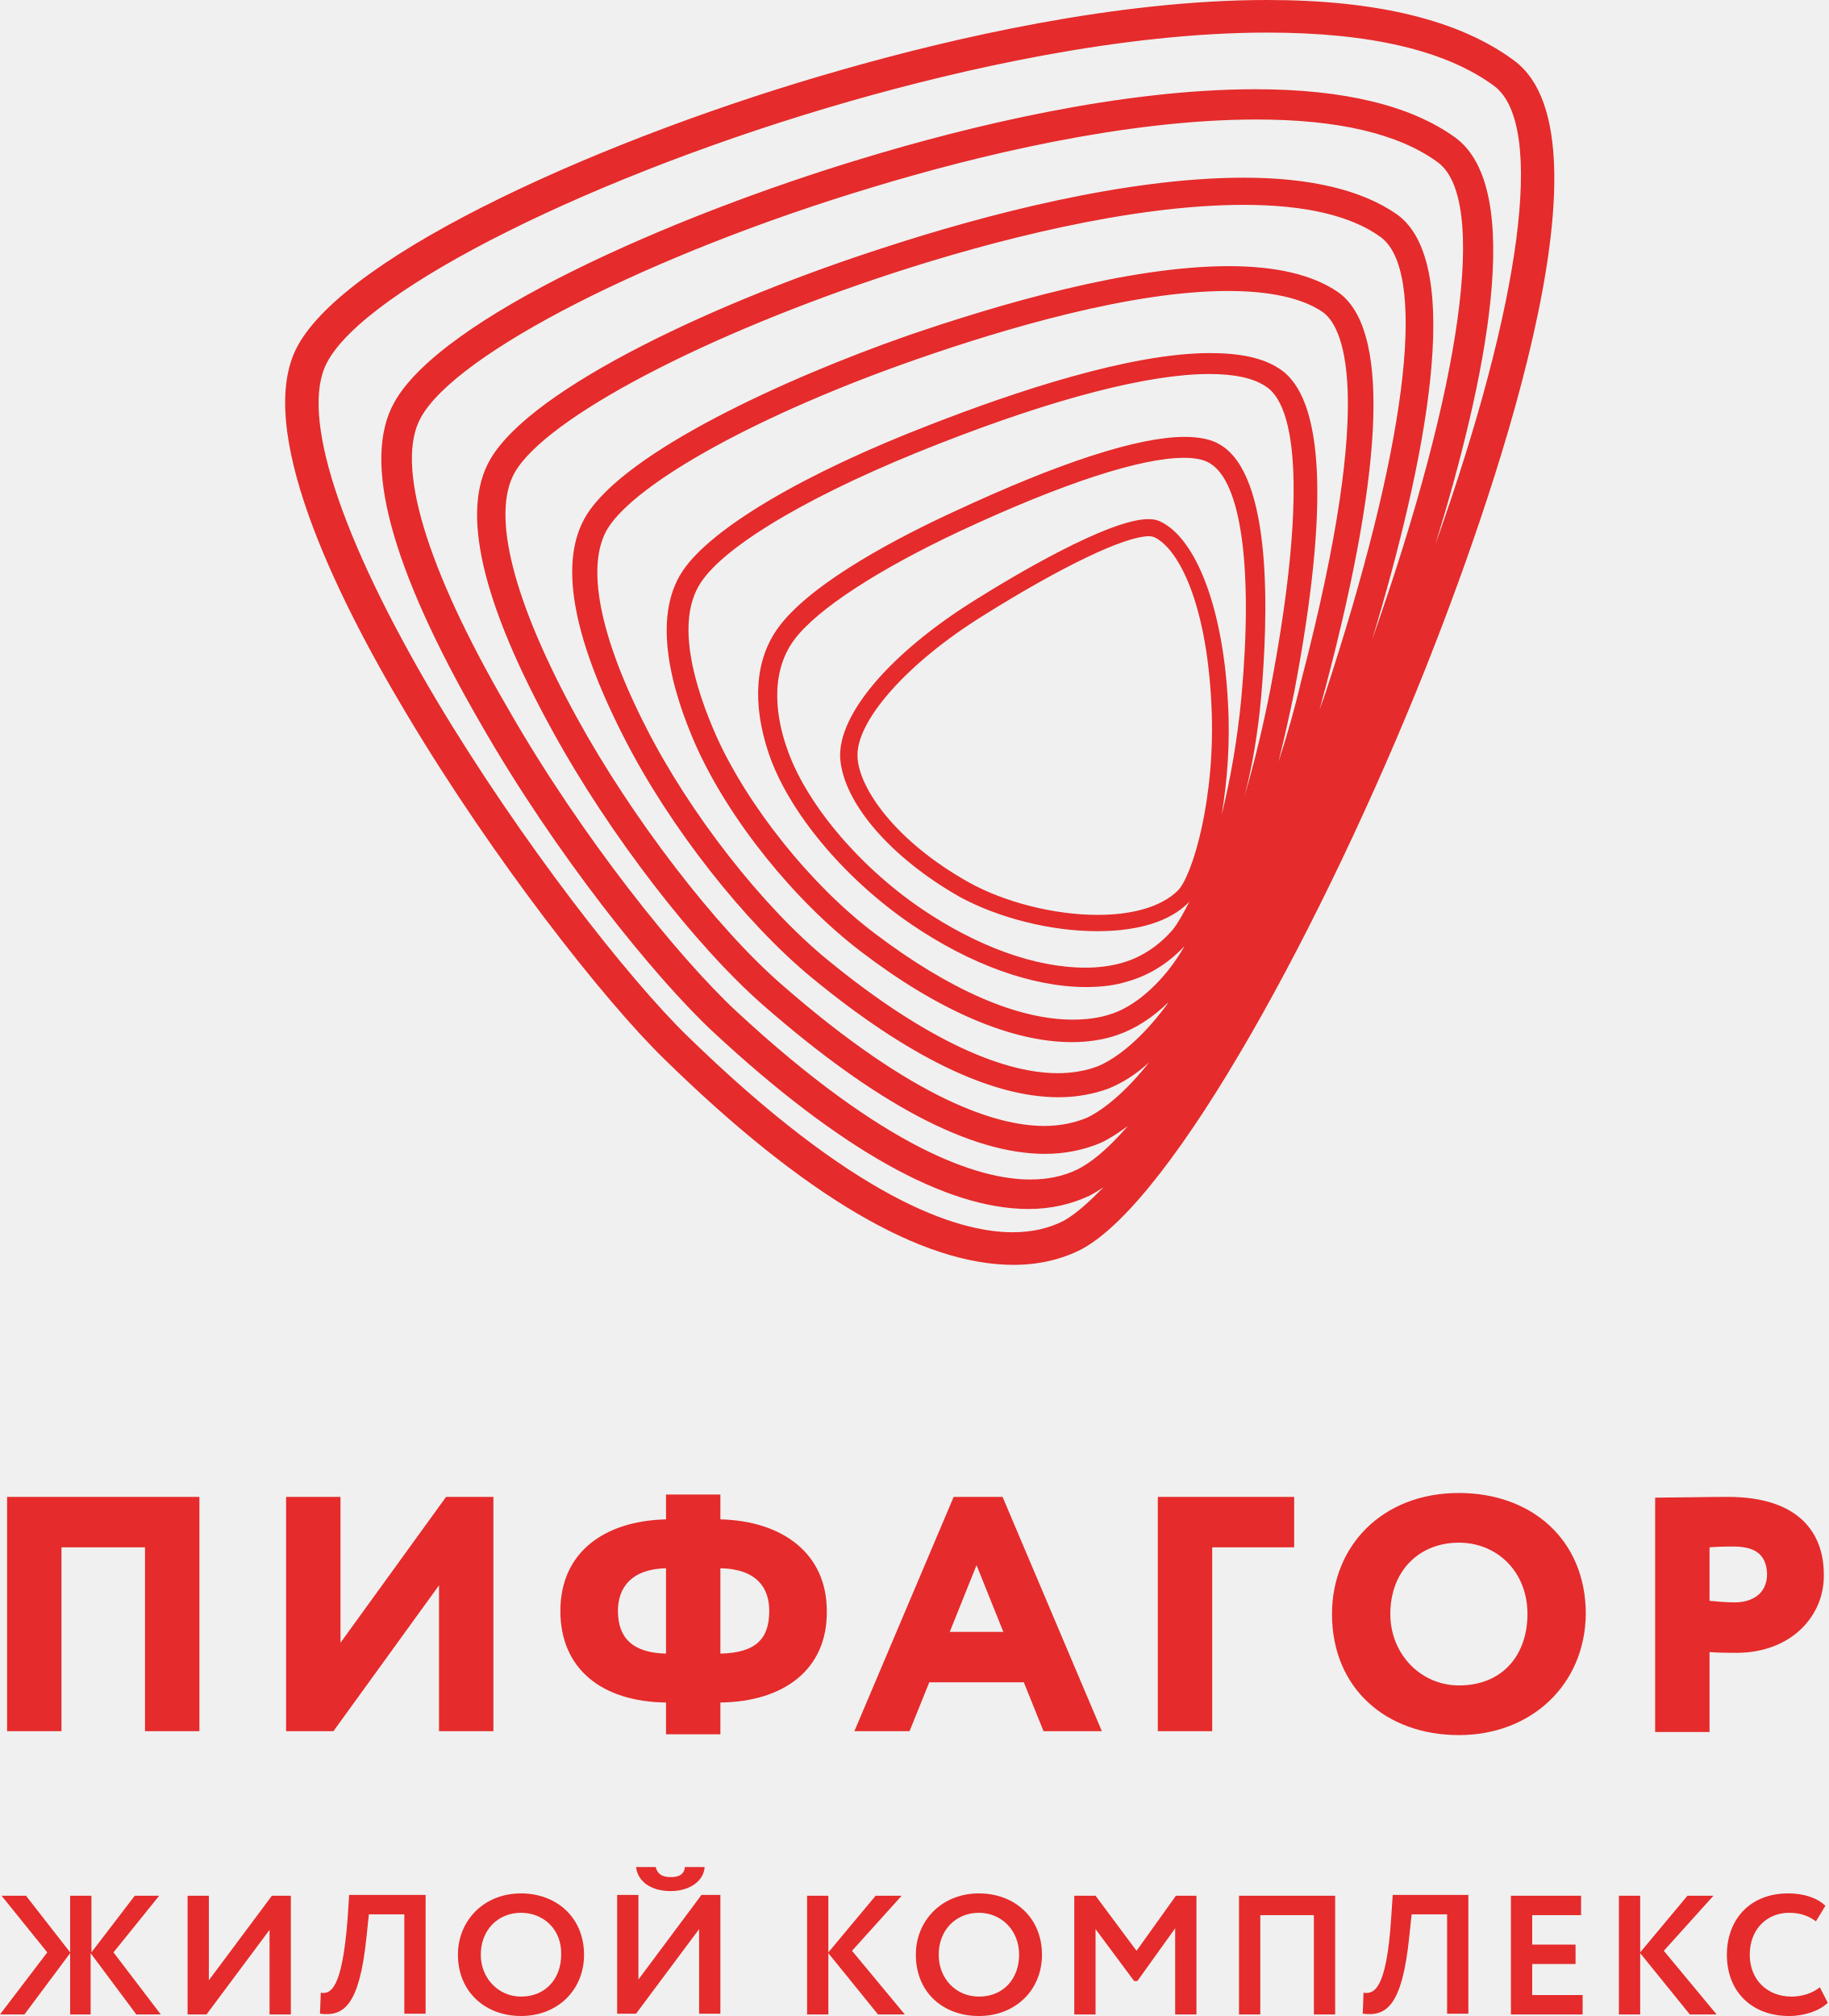
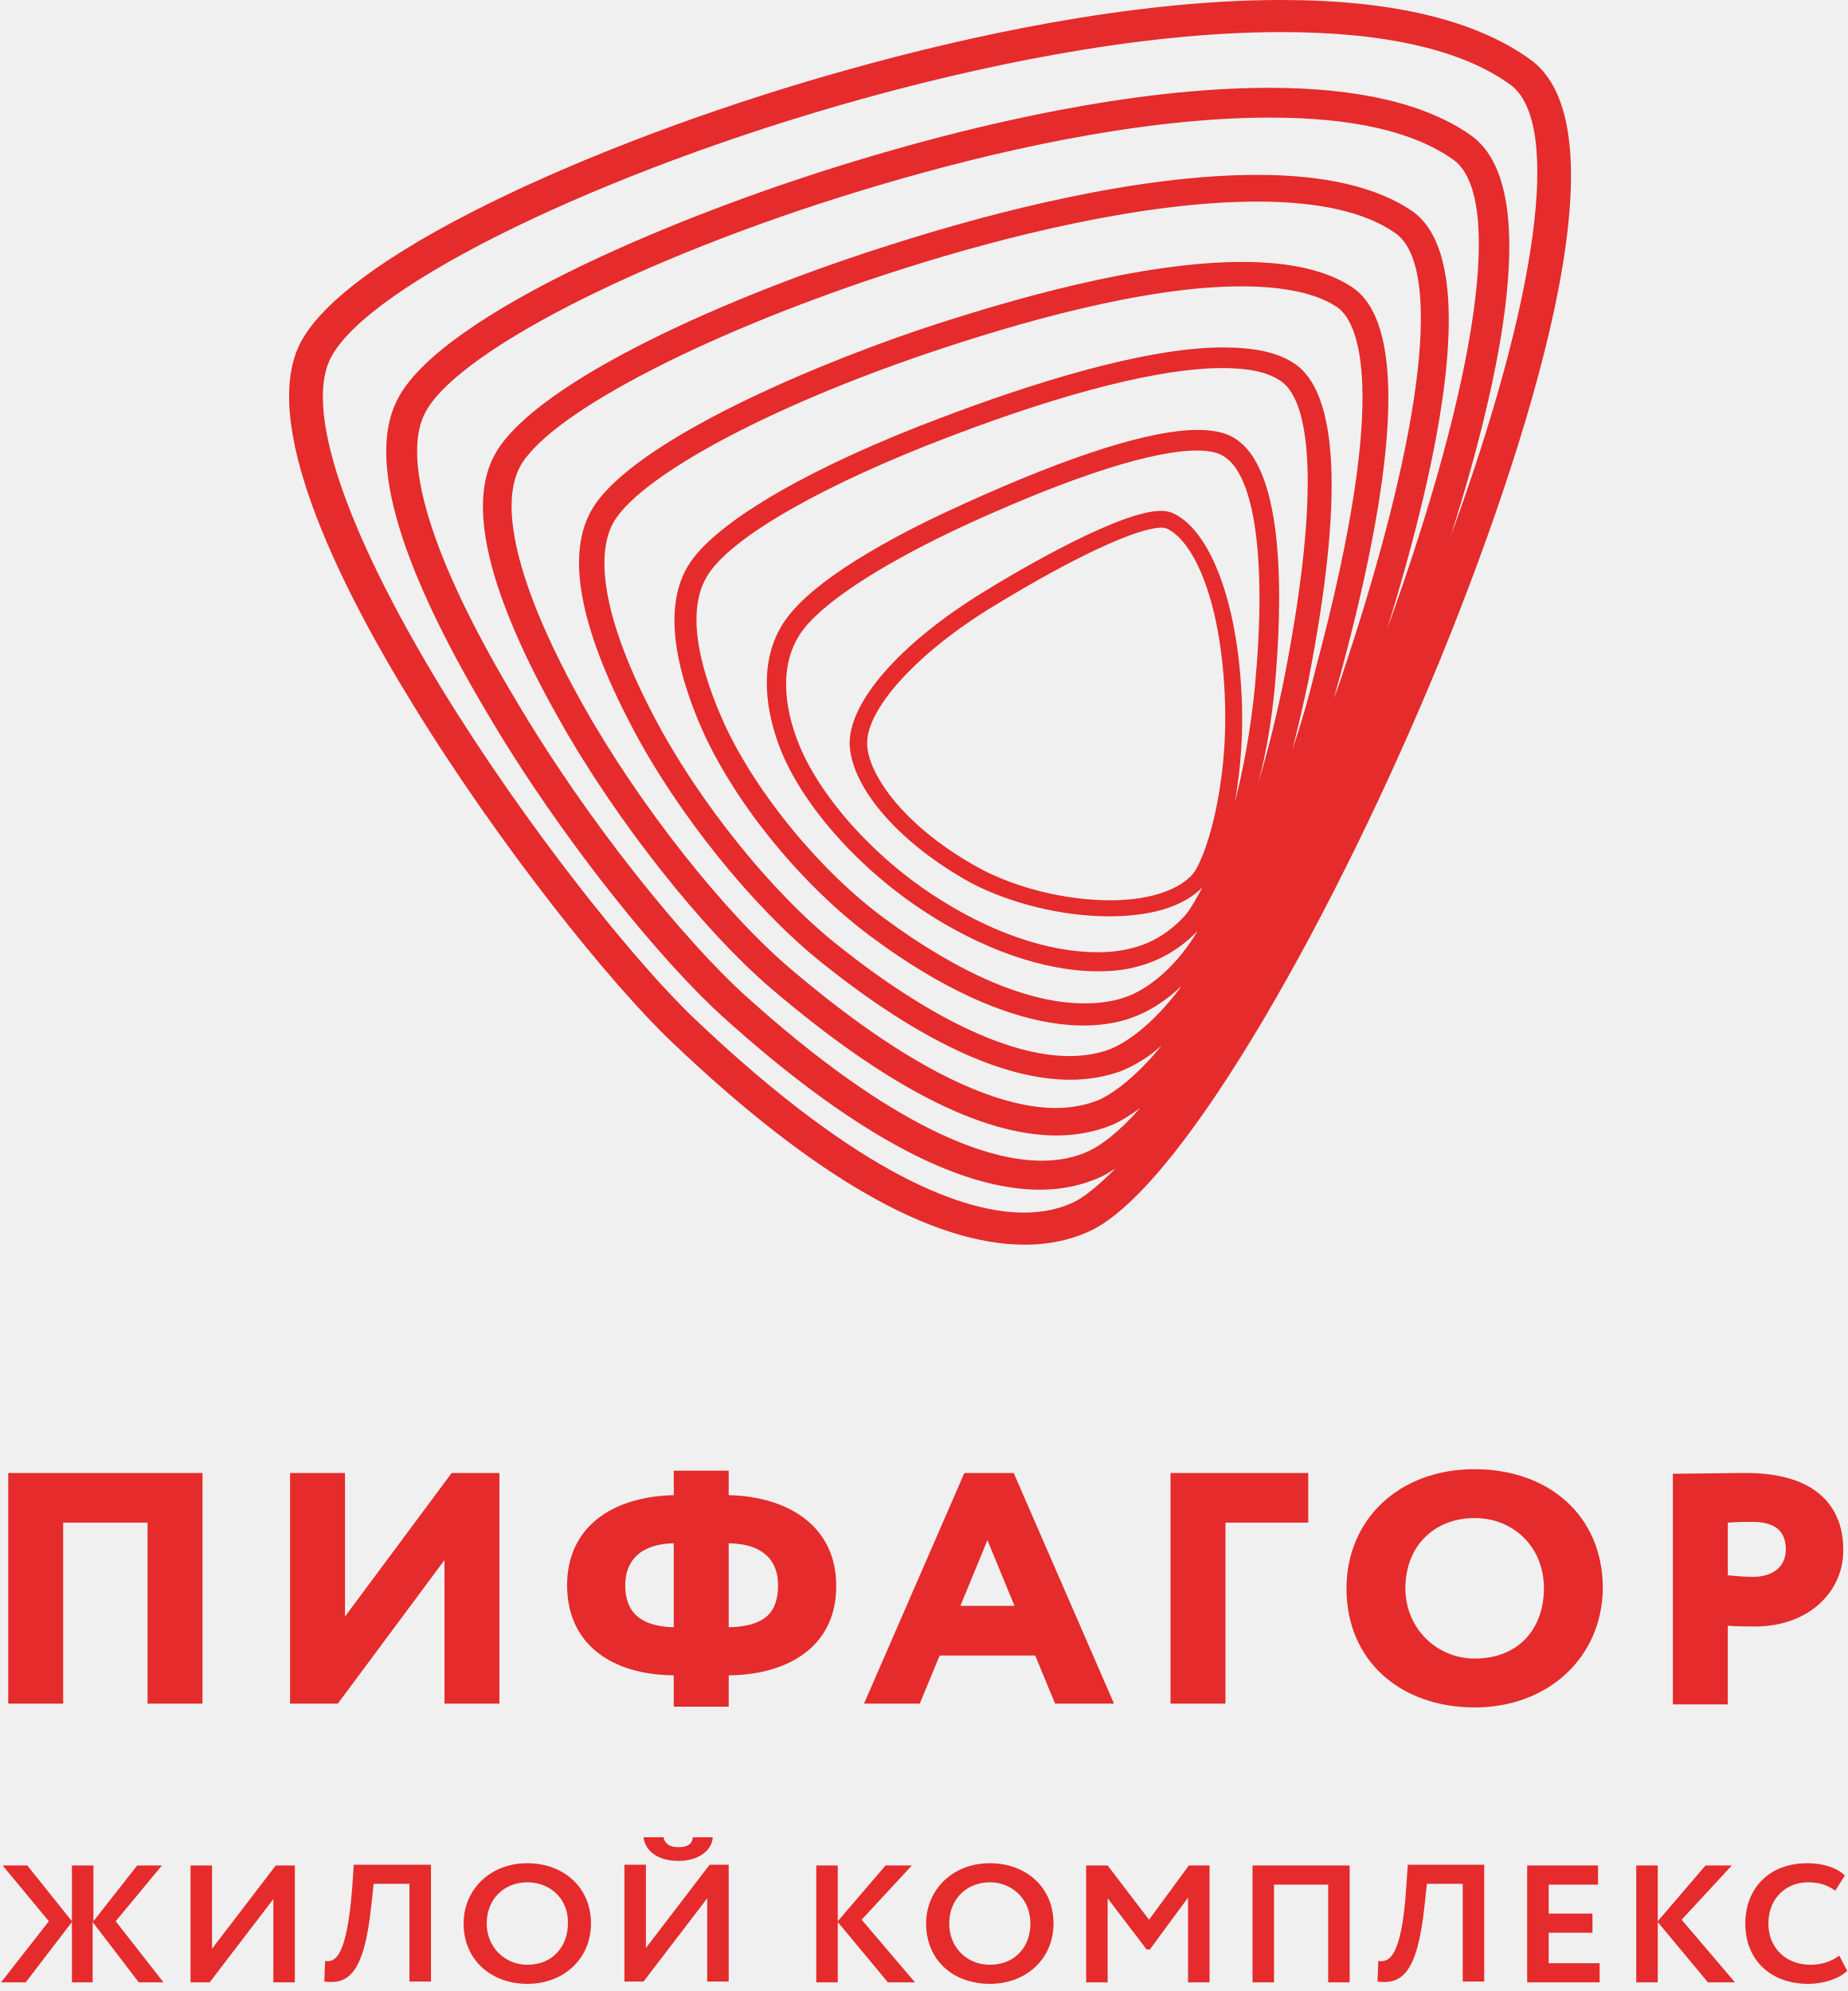
- <svg xmlns="http://www.w3.org/2000/svg" width="78" height="86" viewBox="0 0 78 86" fill="none">
-   <path fill-rule="evenodd" clip-rule="evenodd" d="M76.319 81.597C75.378 81.597 74.638 82.293 74.638 83.385C74.638 84.444 75.378 85.172 76.42 85.172C76.857 85.172 77.294 85.04 77.63 84.775L77.966 85.437C77.63 85.768 76.991 86 76.319 86C74.739 86 73.663 84.974 73.663 83.385C73.663 81.928 74.604 80.77 76.285 80.77C76.958 80.77 77.529 80.968 77.865 81.299L77.462 81.962C77.193 81.763 76.857 81.597 76.319 81.597ZM74.066 70.508C73.865 70.508 73.293 70.508 72.923 70.475V73.885H70.603V63.888C71.175 63.888 72.923 63.855 73.697 63.855C76.79 63.855 77.798 65.443 77.798 67.165C77.832 68.919 76.42 70.508 74.066 70.508ZM73.932 65.973C73.629 65.973 73.394 65.973 72.923 66.006V68.29C73.26 68.323 73.663 68.356 73.999 68.356C74.604 68.356 75.378 68.092 75.378 67.132C75.344 66.238 74.772 65.973 73.932 65.973ZM73.091 80.869L70.973 83.219L73.226 85.934H72.083L69.965 83.319V85.934H69.057V80.869H69.965V83.286L71.982 80.869H73.091ZM62.232 74.017C59.139 74.017 56.819 72.031 56.819 68.853C56.819 65.94 58.971 63.689 62.232 63.689C65.325 63.689 67.645 65.675 67.645 68.853C67.611 71.865 65.325 74.017 62.232 74.017ZM62.232 65.808C60.551 65.808 59.307 66.999 59.307 68.853C59.307 70.574 60.618 71.898 62.232 71.898C64.148 71.898 65.157 70.541 65.157 68.853C65.157 67.032 63.846 65.808 62.232 65.808ZM51.709 73.851H49.389V63.855H55.205V66.006H51.709V73.851ZM51.036 80.869V85.934H50.129V82.259L48.515 84.51H48.38L46.733 82.293V85.934H45.825V80.869H46.733L48.481 83.219L50.162 80.869H51.036ZM43.673 71.766H39.639L38.798 73.851H36.445L40.681 63.855H42.766L47.002 73.851H44.514L43.673 71.766ZM41.656 66.767L40.513 69.614H42.799L41.656 66.767ZM38.462 80.869L36.344 83.219L38.597 85.934H37.453L35.335 83.319V85.934H34.428V80.869H35.335V83.286L37.353 80.869H38.462ZM30.729 72.627V73.984H28.41V72.627C25.686 72.594 23.904 71.203 23.904 68.721C23.904 66.238 25.753 64.881 28.41 64.814V63.755H30.729V64.814C33.385 64.881 35.268 66.271 35.268 68.721C35.302 71.203 33.453 72.594 30.729 72.627ZM28.41 66.9C26.93 66.933 26.359 67.728 26.359 68.721C26.359 69.879 26.997 70.508 28.41 70.541V66.9ZM30.729 66.9V70.541C32.242 70.508 32.814 69.912 32.814 68.721C32.814 67.761 32.309 66.933 30.729 66.9ZM22.223 86C20.71 86 19.534 84.974 19.534 83.385C19.534 81.928 20.643 80.77 22.223 80.77C23.736 80.77 24.913 81.796 24.913 83.385C24.913 84.908 23.77 86 22.223 86ZM22.223 81.597C21.248 81.597 20.509 82.326 20.509 83.385C20.509 84.411 21.282 85.172 22.223 85.172C23.299 85.172 23.938 84.378 23.938 83.385C23.972 82.326 23.198 81.597 22.223 81.597ZM18.727 67.628L14.222 73.851H12.204V63.855H14.524V70.078L19.029 63.855H21.047V73.851H18.727V67.628ZM12.406 85.934H11.498V82.326L8.809 85.934H8.002V80.869H8.909V84.477L11.599 80.869H12.406V85.934ZM6.186 66.006H2.622V73.851H0.303V63.855H8.506V73.851H6.186V66.006ZM1.109 80.869L2.992 83.286V80.869H3.9V83.286L5.749 80.869H6.791L4.841 83.286L6.859 85.934H5.816L3.866 83.319V85.934H2.992V83.319L1.042 85.934H0L2.017 83.286L0.067 80.869H1.109ZM14.827 81.862L14.894 80.836H18.155V85.901H17.247V81.664H15.735L15.634 82.624C15.331 85.57 14.659 86.033 13.65 85.901L13.684 85.007C14.087 85.073 14.591 84.908 14.827 81.862ZM28.611 80.671C27.737 80.671 27.199 80.24 27.132 79.644H27.972C28.04 79.942 28.241 80.075 28.611 80.075C28.947 80.075 29.183 79.975 29.216 79.644H30.057C30.023 80.24 29.418 80.671 28.611 80.671ZM27.233 84.444L29.922 80.836H30.729V85.901H29.822V82.293L27.132 85.901H26.325V80.836H27.233V84.444ZM41.757 80.77C43.27 80.77 44.447 81.796 44.447 83.385C44.447 84.908 43.303 86 41.757 86C40.21 86 39.067 84.974 39.067 83.385C39.067 81.928 40.177 80.77 41.757 80.77ZM41.757 85.172C42.833 85.172 43.472 84.378 43.472 83.385C43.472 82.326 42.698 81.597 41.757 81.597C40.782 81.597 40.042 82.326 40.042 83.385C40.042 84.411 40.782 85.172 41.757 85.172ZM56.953 85.934H56.046V81.697H53.76V85.934H52.852V80.869H56.953V85.934ZM59.34 81.862L59.408 80.836H62.635V85.901H61.728V81.664H60.215L60.114 82.624C59.811 85.57 59.139 86.033 58.13 85.901L58.164 85.007C58.601 85.073 59.139 84.908 59.34 81.862ZM67.443 81.697H65.359V82.955H67.208V83.782H65.359V85.106H67.51V85.934H64.451V80.869H67.443V81.697Z" fill="#E52B2B" />
-   <path fill-rule="evenodd" clip-rule="evenodd" d="M61.224 23.238C63.375 16.253 65.09 8.044 62.064 5.859C60.181 4.502 57.324 3.807 53.558 3.807C47.775 3.807 41.287 5.396 36.815 6.753C28.578 9.236 18.794 13.572 16.811 17.18C15.432 19.663 16.676 24.231 20.475 30.818C23.669 36.413 27.906 41.676 30.427 44.026C35.806 49.025 40.345 51.574 43.875 51.574C44.817 51.574 45.691 51.375 46.464 51.011C46.666 50.911 46.868 50.779 47.069 50.647C46.431 51.309 45.859 51.805 45.388 52.07C44.749 52.401 44.01 52.567 43.203 52.567C40.782 52.567 36.412 51.11 29.318 44.192C26.83 41.775 22.224 35.916 18.593 29.825C14.491 22.907 12.776 17.644 13.953 15.459C15.6 12.314 25.418 7.415 36.311 4.303C40.95 2.979 47.809 1.39 54.062 1.39C58.433 1.39 61.694 2.152 63.745 3.674C65.931 5.329 64.888 12.943 61.224 23.238ZM59.576 9.136C58.097 8.11 55.912 7.58 53.054 7.58C48.011 7.58 41.993 9.169 37.824 10.527C30.696 12.811 22.694 16.518 20.913 19.597C19.635 21.781 20.543 25.688 23.569 31.182C25.956 35.552 29.654 40.352 32.579 42.901C37.353 47.072 41.388 49.223 44.581 49.223C45.422 49.223 46.229 49.058 46.935 48.76C47.305 48.594 47.708 48.33 48.112 48.032C47.137 49.157 46.431 49.654 45.96 49.885C45.355 50.183 44.682 50.316 43.943 50.316C41.757 50.316 37.79 49.058 31.402 43.132C28.948 40.848 24.812 35.718 21.686 30.256C18.156 24.198 16.844 19.795 17.954 17.809C19.467 15.062 27.771 10.825 37.252 7.978C41.623 6.654 47.977 5.098 53.592 5.098C57.055 5.098 59.644 5.694 61.325 6.918C63.476 8.474 62.367 16.419 58.534 27.276C60.787 19.795 62.535 11.222 59.576 9.136ZM56.819 28.7C56.651 29.229 56.483 29.759 56.281 30.289C56.382 29.958 56.45 29.627 56.55 29.296C59.106 19.63 59.24 13.936 57.055 12.447C55.979 11.718 54.432 11.354 52.415 11.354C48.145 11.354 42.631 12.976 38.765 14.3C33.453 16.154 26.695 19.266 25.014 21.98C23.837 23.9 24.375 27.078 26.628 31.48C28.544 35.254 31.772 39.359 34.63 41.709C38.731 45.086 42.295 46.807 45.153 46.807C45.926 46.807 46.632 46.674 47.271 46.443C47.843 46.211 48.448 45.847 49.019 45.317C48.078 46.509 47.137 47.303 46.397 47.667C45.859 47.899 45.22 48.032 44.548 48.032C42.564 48.032 39.034 46.972 33.352 42.007C30.528 39.557 26.931 34.857 24.611 30.62C21.887 25.654 20.946 21.947 21.955 20.159C23.299 17.809 30.158 14.234 38.194 11.619C42.262 10.295 48.179 8.739 53.054 8.739C55.676 8.739 57.626 9.202 58.87 10.096C60.854 11.486 60.114 18.438 56.819 28.7ZM54.533 32.507C54.769 31.547 55.004 30.52 55.206 29.527C56.718 21.583 56.483 16.948 54.567 15.724C53.861 15.26 52.886 15.062 51.608 15.062C48.212 15.062 43.27 16.717 39.706 18.107C34.294 20.192 30.326 22.543 29.116 24.363C27.771 26.383 28.679 29.527 29.688 31.811C31.099 34.956 33.856 38.399 36.714 40.584C40.043 43.132 43.169 44.456 45.724 44.456C46.397 44.456 47.069 44.357 47.641 44.159C48.414 43.894 49.154 43.43 49.86 42.735C49.793 42.801 49.759 42.901 49.692 42.967C48.75 44.225 47.708 45.119 46.834 45.483C46.33 45.681 45.724 45.781 45.119 45.781C42.564 45.781 39.135 44.092 35.302 40.948C32.512 38.664 29.419 34.691 27.569 31.05C25.552 27.111 24.981 24.099 25.922 22.543C27.166 20.557 32.444 17.644 39.101 15.326C42.9 14.002 48.28 12.413 52.381 12.413C54.163 12.413 55.542 12.711 56.416 13.307C57.223 13.87 58.769 16.518 55.508 29.031C55.239 30.189 54.903 31.381 54.533 32.507ZM53.794 29.759C54.096 26.283 54.298 20.292 52.045 18.968C51.675 18.736 51.138 18.637 50.532 18.637C48.582 18.637 45.254 19.696 40.648 21.848C38.496 22.841 34.663 24.794 33.218 26.747C32.209 28.104 32.075 29.991 32.781 32.109C33.621 34.625 36.008 37.472 38.866 39.425C41.388 41.146 44.044 42.106 46.33 42.106C46.968 42.106 47.54 42.04 48.078 41.874C49.019 41.61 49.86 41.08 50.532 40.352C50.331 40.716 50.095 41.047 49.894 41.312C49.12 42.305 48.212 43 47.372 43.265C46.868 43.43 46.33 43.496 45.758 43.496C43.405 43.496 40.513 42.239 37.319 39.822C34.596 37.77 31.906 34.393 30.562 31.414C29.654 29.362 28.78 26.548 29.889 24.86C30.965 23.205 34.865 20.954 40.043 18.935C45.019 16.982 49.019 15.955 51.575 15.955C52.65 15.955 53.457 16.121 53.995 16.485C55.508 17.445 55.575 22.145 54.197 29.362C53.894 30.918 53.525 32.473 53.087 33.963C53.424 32.672 53.659 31.249 53.794 29.759ZM50.23 38.002C49.557 38.664 48.347 39.028 46.834 39.028C44.985 39.028 42.867 38.498 41.32 37.637C38.194 35.883 36.647 33.632 36.58 32.308C36.479 30.785 38.698 28.269 41.959 26.25C45.288 24.165 47.977 22.874 49.019 22.874C49.12 22.874 49.188 22.907 49.221 22.907C50.297 23.403 51.474 25.787 51.675 30.057C51.877 34.096 50.835 37.439 50.23 38.002ZM52.381 29.991C52.18 25.985 51.037 22.973 49.49 22.245C49.356 22.179 49.188 22.145 48.986 22.145C47.305 22.145 43.237 24.562 41.556 25.621C37.958 27.872 35.739 30.487 35.84 32.341C35.974 34.261 38.025 36.611 40.95 38.266C42.598 39.16 44.817 39.723 46.8 39.723C48.011 39.723 49.692 39.524 50.7 38.498C50.734 38.465 50.768 38.432 50.768 38.399C50.499 38.928 50.263 39.359 50.028 39.657C49.423 40.352 48.683 40.848 47.843 41.08C47.372 41.212 46.868 41.279 46.296 41.279C44.178 41.279 41.69 40.385 39.303 38.763C36.58 36.909 34.327 34.195 33.554 31.878C33.184 30.818 32.747 28.799 33.89 27.276C34.865 25.985 37.454 24.297 40.984 22.642C45.388 20.59 48.683 19.53 50.499 19.53C50.969 19.53 51.339 19.597 51.608 19.762C52.953 20.557 53.457 24.264 52.953 29.759C52.785 31.547 52.482 33.268 52.112 34.758C52.348 33.334 52.482 31.712 52.381 29.991ZM64.586 2.582C62.266 0.861 58.736 0 54.062 0C47.641 0 40.648 1.622 35.907 2.979C25.989 5.793 14.793 10.791 12.675 14.797C10.86 18.239 14.222 25.257 17.382 30.52C21.081 36.711 25.788 42.702 28.343 45.185C34.294 51.011 39.303 53.957 43.237 53.957C44.312 53.957 45.288 53.725 46.128 53.295C50.095 51.176 56.517 39.259 60.787 28.567C63.443 21.881 69.158 5.958 64.586 2.582Z" fill="#E52B2B" />
+ <svg xmlns="http://www.w3.org/2000/svg" width="116" height="125" viewBox="0 0 116 125" fill="none">
+   <g clip-path="url(#clip0)">
+     <path fill-rule="evenodd" clip-rule="evenodd" d="M113.502 118.175C112.103 118.175 111.004 119.182 111.004 120.764C111.004 122.298 112.103 123.353 113.652 123.353C114.302 123.353 114.951 123.161 115.451 122.778L115.951 123.736C115.451 124.216 114.502 124.551 113.502 124.551C111.154 124.551 109.554 123.065 109.554 120.764C109.554 118.655 110.954 116.977 113.452 116.977C114.452 116.977 115.301 117.264 115.801 117.744L115.201 118.703C114.801 118.415 114.302 118.175 113.502 118.175ZM110.154 102.115C109.854 102.115 109.005 102.115 108.455 102.067V107.005H105.007V92.527C105.857 92.527 108.455 92.479 109.604 92.479C114.202 92.479 115.701 94.78 115.701 97.273C115.751 99.814 113.652 102.115 110.154 102.115ZM109.954 95.547C109.504 95.547 109.155 95.547 108.455 95.595V98.903C108.955 98.951 109.554 98.999 110.054 98.999C110.954 98.999 112.103 98.615 112.103 97.225C112.053 95.93 111.203 95.547 109.954 95.547ZM108.705 117.121L105.557 120.524L108.905 124.456H107.206L104.058 120.668V124.456H102.708V117.121H104.058V120.62L107.056 117.121H108.705ZM92.564 107.197C87.967 107.197 84.519 104.32 84.519 99.718C84.519 95.499 87.717 92.239 92.564 92.239C97.162 92.239 100.61 95.115 100.61 99.718C100.56 104.081 97.162 107.197 92.564 107.197ZM92.564 95.307C90.066 95.307 88.217 97.033 88.217 99.718C88.217 102.211 90.166 104.128 92.564 104.128C95.413 104.128 96.912 102.163 96.912 99.718C96.912 97.081 94.963 95.307 92.564 95.307ZM76.923 106.957H73.475V92.479H82.12V95.595H76.923V106.957ZM75.924 117.121V124.456H74.575V119.134L72.176 122.394H71.976L69.528 119.182V124.456H68.178V117.121H69.528L72.126 120.524L74.624 117.121H75.924ZM64.98 103.937H58.983L57.734 106.957H54.236L60.533 92.479H63.631L69.927 106.957H66.229L64.98 103.937ZM61.982 96.698L60.283 100.821H63.681L61.982 96.698ZM57.234 117.121L54.086 120.524L57.434 124.456H55.735L52.587 120.668V124.456H51.238V117.121H52.587V120.62L55.586 117.121H57.234ZM45.741 105.183V107.149H42.293V105.183C38.245 105.135 35.597 103.122 35.597 99.526C35.597 95.93 38.345 93.965 42.293 93.869V92.335H45.741V93.869C49.689 93.965 52.487 95.978 52.487 99.526C52.537 103.122 49.789 105.135 45.741 105.183ZM42.293 96.889C40.094 96.937 39.245 98.088 39.245 99.526C39.245 101.204 40.194 102.115 42.293 102.163V96.889ZM45.741 96.889V102.163C47.99 102.115 48.839 101.252 48.839 99.526C48.839 98.136 48.09 96.937 45.741 96.889ZM33.098 124.551C30.85 124.551 29.101 123.065 29.101 120.764C29.101 118.655 30.75 116.977 33.098 116.977C35.347 116.977 37.096 118.463 37.096 120.764C37.096 122.969 35.397 124.551 33.098 124.551ZM33.098 118.175C31.649 118.175 30.55 119.23 30.55 120.764C30.55 122.25 31.699 123.353 33.098 123.353C34.697 123.353 35.647 122.202 35.647 120.764C35.697 119.23 34.548 118.175 33.098 118.175ZM27.901 97.944L21.205 106.957H18.207V92.479H21.655V101.492L28.351 92.479H31.349V106.957H27.901V97.944ZM18.507 124.456H17.158V119.23L13.16 124.456H11.96V117.121H13.31V122.346L17.308 117.121H18.507V124.456ZM9.262 95.595H3.965V106.957H0.517V92.479H12.71V106.957H9.262V95.595ZM1.716 117.121L4.515 120.62V117.121H5.864V120.62L8.612 117.121H10.162L7.263 120.62L10.261 124.456H8.712L5.814 120.668V124.456H4.515V120.668L1.616 124.456H0.067L3.066 120.62L0.167 117.121H1.716ZM22.105 118.559L22.205 117.073H27.052V124.408H25.703V118.271H23.454L23.304 119.661C22.854 123.928 21.855 124.599 20.356 124.408L20.406 123.113C21.005 123.209 21.755 122.969 22.105 118.559ZM42.593 116.833C41.294 116.833 40.494 116.21 40.394 115.347H41.644C41.743 115.778 42.043 115.97 42.593 115.97C43.093 115.97 43.442 115.826 43.492 115.347H44.742C44.692 116.21 43.792 116.833 42.593 116.833ZM40.544 122.298L44.542 117.073H45.741V124.408H44.392V119.182L40.394 124.408H39.195V117.073H40.544V122.298ZM62.132 116.977C64.38 116.977 66.129 118.463 66.129 120.764C66.129 122.969 64.43 124.551 62.132 124.551C59.833 124.551 58.134 123.065 58.134 120.764C58.134 118.655 59.783 116.977 62.132 116.977ZM62.132 123.353C63.731 123.353 64.68 122.202 64.68 120.764C64.68 119.23 63.531 118.175 62.132 118.175C60.682 118.175 59.583 119.23 59.583 120.764C59.583 122.25 60.682 123.353 62.132 123.353ZM84.719 124.456H83.37V118.319H79.971V124.456H78.622V117.121H84.719V124.456ZM88.267 118.559L88.367 117.073H93.164V124.408H91.815V118.271H89.566L89.416 119.661C88.966 123.928 87.967 124.599 86.468 124.408L86.518 123.113C87.167 123.209 87.967 122.969 88.267 118.559ZM100.31 118.319H97.212V120.141H99.96V121.339H97.212V123.257H100.41V124.456H95.862V117.121H100.31V118.319Z" fill="#E52B2B" />
+     <path fill-rule="evenodd" clip-rule="evenodd" d="M91.065 33.655C94.263 23.539 96.812 11.65 92.314 8.486C89.516 6.52 85.268 5.513 79.672 5.513C71.076 5.513 61.432 7.814 54.786 9.78C42.543 13.376 28.001 19.656 25.053 24.881C23.004 28.477 24.853 35.093 30.5 44.633C35.247 52.736 41.544 60.358 45.291 63.762C53.287 71.001 60.033 74.693 65.28 74.693C66.679 74.693 67.978 74.405 69.128 73.878C69.427 73.734 69.727 73.542 70.027 73.35C69.078 74.309 68.228 75.028 67.528 75.412C66.579 75.891 65.48 76.131 64.28 76.131C60.682 76.131 54.186 74.021 43.642 64.002C39.944 60.502 33.098 52.016 27.701 43.195C21.605 33.175 19.056 25.553 20.805 22.389C23.254 17.834 37.846 10.739 54.036 6.232C60.932 4.315 71.126 2.014 80.421 2.014C86.917 2.014 91.765 3.116 94.813 5.321C98.061 7.719 96.512 18.745 91.065 33.655ZM88.616 13.232C86.418 11.746 83.169 10.979 78.922 10.979C71.426 10.979 62.481 13.28 56.285 15.245C45.691 18.553 33.798 23.923 31.149 28.381C29.25 31.545 30.6 37.203 35.097 45.161C38.645 51.489 44.142 58.441 48.489 62.132C55.585 68.173 61.582 71.289 66.329 71.289C67.579 71.289 68.778 71.049 69.827 70.618C70.377 70.378 70.977 69.994 71.576 69.563C70.127 71.193 69.078 71.912 68.378 72.248C67.479 72.679 66.479 72.871 65.38 72.871C62.132 72.871 56.235 71.049 46.74 62.468C43.093 59.16 36.946 51.729 32.299 43.818C27.052 35.045 25.103 28.669 26.752 25.792C29.001 21.813 41.344 15.677 55.435 11.554C61.932 9.636 71.376 7.383 79.722 7.383C84.869 7.383 88.716 8.246 91.215 10.02C94.413 12.273 92.764 23.779 87.067 39.504C90.415 28.669 93.014 16.252 88.616 13.232ZM84.519 41.565C84.269 42.332 84.019 43.099 83.719 43.866C83.869 43.387 83.969 42.907 84.119 42.428C87.917 28.429 88.117 20.183 84.869 18.026C83.269 16.971 80.971 16.444 77.972 16.444C71.626 16.444 63.431 18.793 57.684 20.711C49.789 23.395 39.745 27.902 37.246 31.833C35.497 34.614 36.297 39.216 39.645 45.592C42.493 51.057 47.29 57.002 51.538 60.406C57.634 65.296 62.931 67.789 67.179 67.789C68.328 67.789 69.377 67.597 70.327 67.262C71.176 66.926 72.076 66.399 72.925 65.632C71.526 67.358 70.127 68.508 69.028 69.035C68.228 69.371 67.279 69.563 66.279 69.563C63.331 69.563 58.084 68.029 49.639 60.837C45.441 57.29 40.094 50.482 36.646 44.346C32.599 37.154 31.199 31.785 32.699 29.196C34.697 25.792 44.892 20.615 56.835 16.827C62.881 14.91 71.676 12.656 78.922 12.656C82.82 12.656 85.718 13.328 87.567 14.622C90.515 16.636 89.416 26.703 84.519 41.565ZM81.121 47.078C81.471 45.688 81.82 44.202 82.12 42.764C84.369 31.258 84.019 24.546 81.171 22.772C80.121 22.101 78.672 21.813 76.773 21.813C71.726 21.813 64.38 24.21 59.083 26.224C51.038 29.244 45.141 32.648 43.342 35.285C41.344 38.209 42.693 42.764 44.192 46.072C46.291 50.626 50.388 55.612 54.636 58.776C59.583 62.468 64.23 64.385 68.028 64.385C69.028 64.385 70.027 64.241 70.877 63.954C72.026 63.57 73.125 62.899 74.175 61.892C74.075 61.988 74.025 62.132 73.925 62.228C72.526 64.05 70.977 65.344 69.677 65.871C68.928 66.159 68.028 66.303 67.129 66.303C63.331 66.303 58.234 63.858 52.537 59.303C48.389 55.995 43.792 50.242 41.044 44.969C38.045 39.264 37.196 34.901 38.595 32.648C40.444 29.772 48.29 25.553 58.184 22.197C63.831 20.279 71.826 17.978 77.923 17.978C80.571 17.978 82.62 18.41 83.919 19.272C85.118 20.087 87.417 23.923 82.57 42.044C82.17 43.722 81.67 45.448 81.121 47.078ZM80.021 43.099C80.471 38.065 80.771 29.388 77.423 27.47C76.873 27.135 76.074 26.991 75.174 26.991C72.276 26.991 67.329 28.525 60.483 31.641C57.284 33.08 51.588 35.908 49.439 38.737C47.94 40.702 47.74 43.435 48.789 46.503C50.039 50.147 53.587 54.27 57.834 57.098C61.582 59.591 65.53 60.981 68.928 60.981C69.877 60.981 70.727 60.886 71.526 60.646C72.925 60.262 74.175 59.495 75.174 58.441C74.874 58.968 74.525 59.447 74.225 59.831C73.075 61.269 71.726 62.276 70.477 62.659C69.727 62.899 68.928 62.995 68.078 62.995C64.58 62.995 60.283 61.173 55.535 57.673C51.488 54.701 47.49 49.811 45.491 45.496C44.142 42.524 42.843 38.449 44.492 36.004C46.091 33.607 51.888 30.347 59.583 27.422C66.979 24.594 72.925 23.108 76.723 23.108C78.322 23.108 79.522 23.347 80.321 23.875C82.57 25.265 82.67 32.073 80.621 42.524C80.171 44.777 79.622 47.03 78.972 49.188C79.472 47.318 79.822 45.257 80.021 43.099ZM74.724 55.037C73.725 55.995 71.926 56.523 69.677 56.523C66.929 56.523 63.781 55.756 61.482 54.509C56.835 51.968 54.536 48.708 54.436 46.791C54.286 44.585 57.584 40.942 62.431 38.017C67.379 34.997 71.376 33.127 72.925 33.127C73.075 33.127 73.175 33.175 73.225 33.175C74.824 33.895 76.573 37.346 76.873 43.531C77.173 49.38 75.624 54.222 74.724 55.037ZM77.923 43.435C77.623 37.634 75.924 33.271 73.625 32.217C73.425 32.121 73.175 32.073 72.876 32.073C70.377 32.073 64.33 35.572 61.832 37.107C56.485 40.367 53.187 44.154 53.337 46.839C53.537 49.619 56.585 53.023 60.932 55.42C63.381 56.715 66.679 57.53 69.627 57.53C71.426 57.53 73.925 57.242 75.424 55.756C75.474 55.708 75.524 55.66 75.524 55.612C75.124 56.379 74.774 57.002 74.425 57.434C73.525 58.441 72.426 59.16 71.176 59.495C70.477 59.687 69.727 59.783 68.878 59.783C65.73 59.783 62.032 58.488 58.484 56.139C54.436 53.455 51.088 49.523 49.939 46.167C49.389 44.633 48.739 41.709 50.438 39.504C51.888 37.634 55.735 35.189 60.982 32.792C67.528 29.82 72.426 28.285 75.124 28.285C75.824 28.285 76.373 28.381 76.773 28.621C78.772 29.772 79.522 35.141 78.772 43.099C78.522 45.688 78.073 48.181 77.523 50.338C77.873 48.277 78.073 45.928 77.923 43.435ZM96.062 3.739C92.614 1.246 87.367 0 80.421 0C70.877 0 60.483 2.349 53.437 4.315C38.695 8.39 22.055 15.629 18.907 21.43C16.208 26.416 21.205 36.579 25.902 44.202C31.399 53.167 38.395 61.844 42.193 65.44C51.038 73.878 58.484 78.144 64.33 78.144C65.93 78.144 67.379 77.809 68.628 77.186C74.525 74.117 84.069 56.858 90.415 41.373C94.363 31.689 102.858 8.629 96.062 3.739Z" fill="#E52B2B" />
+   </g>
+   <defs>
+     <clipPath id="clip0">
+       <rect width="115.933" height="124.552" fill="white" transform="translate(0.0673828)" />
+     </clipPath>
+   </defs>
</svg>
